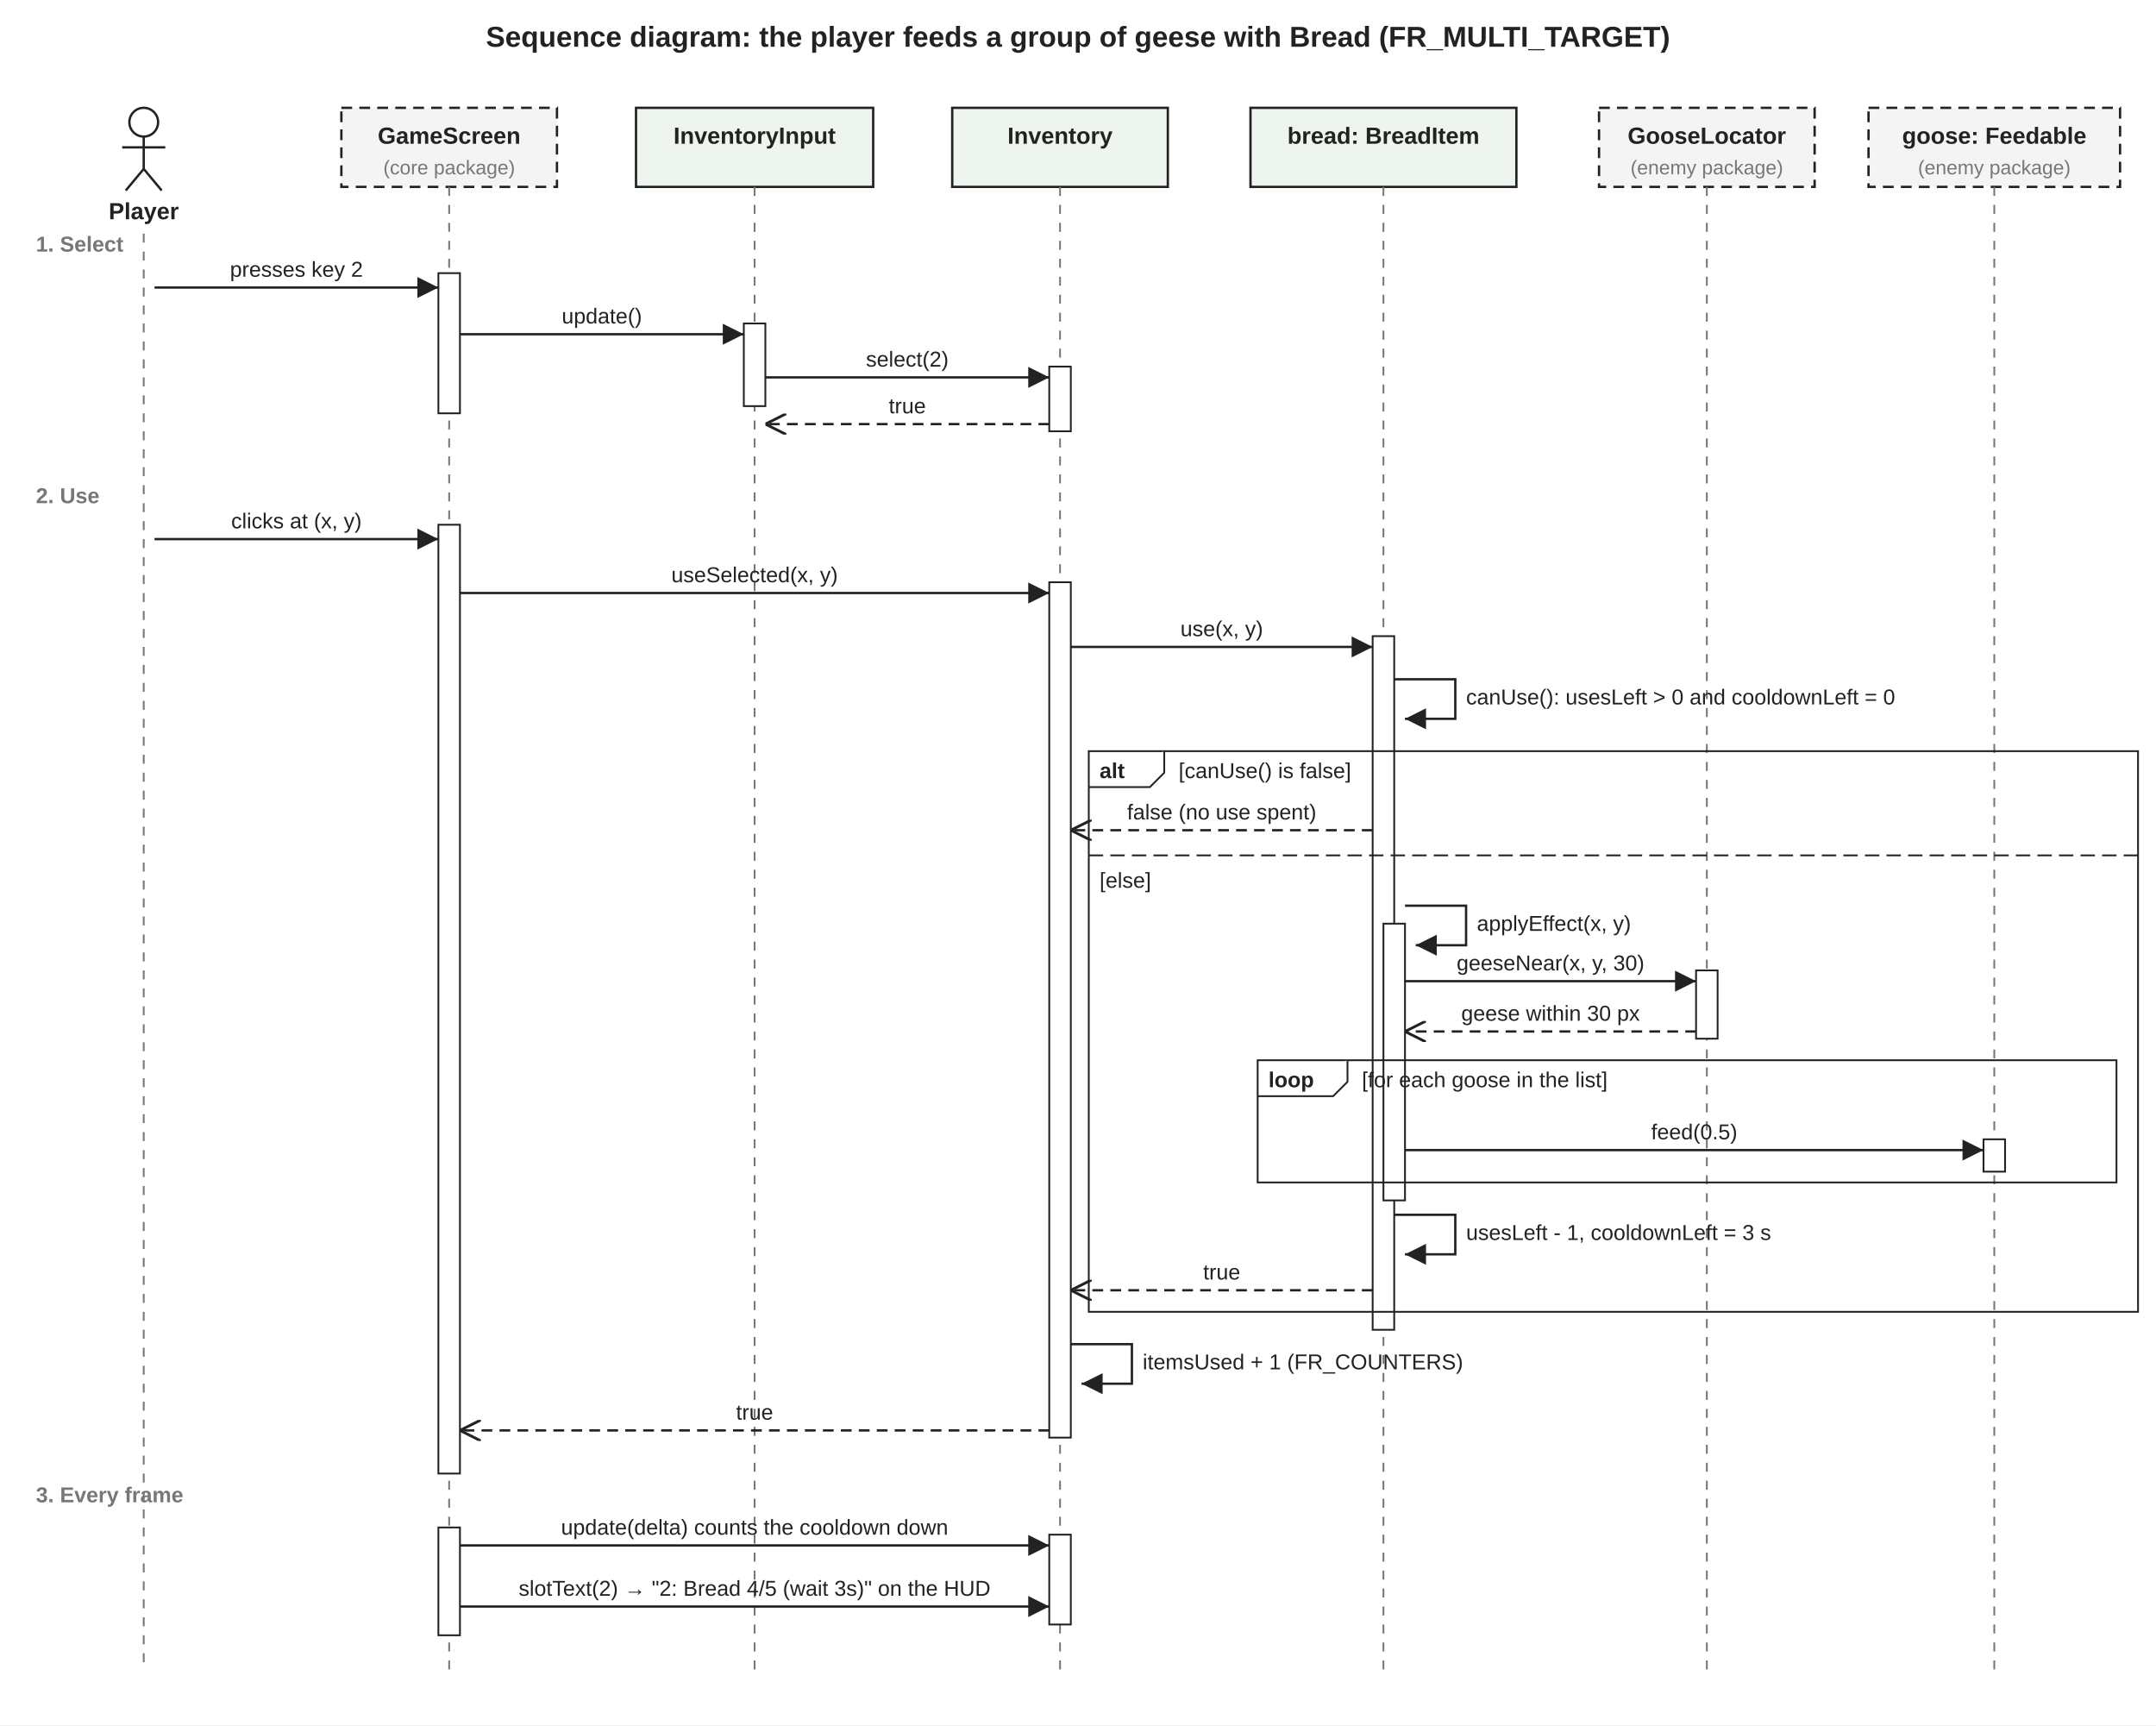
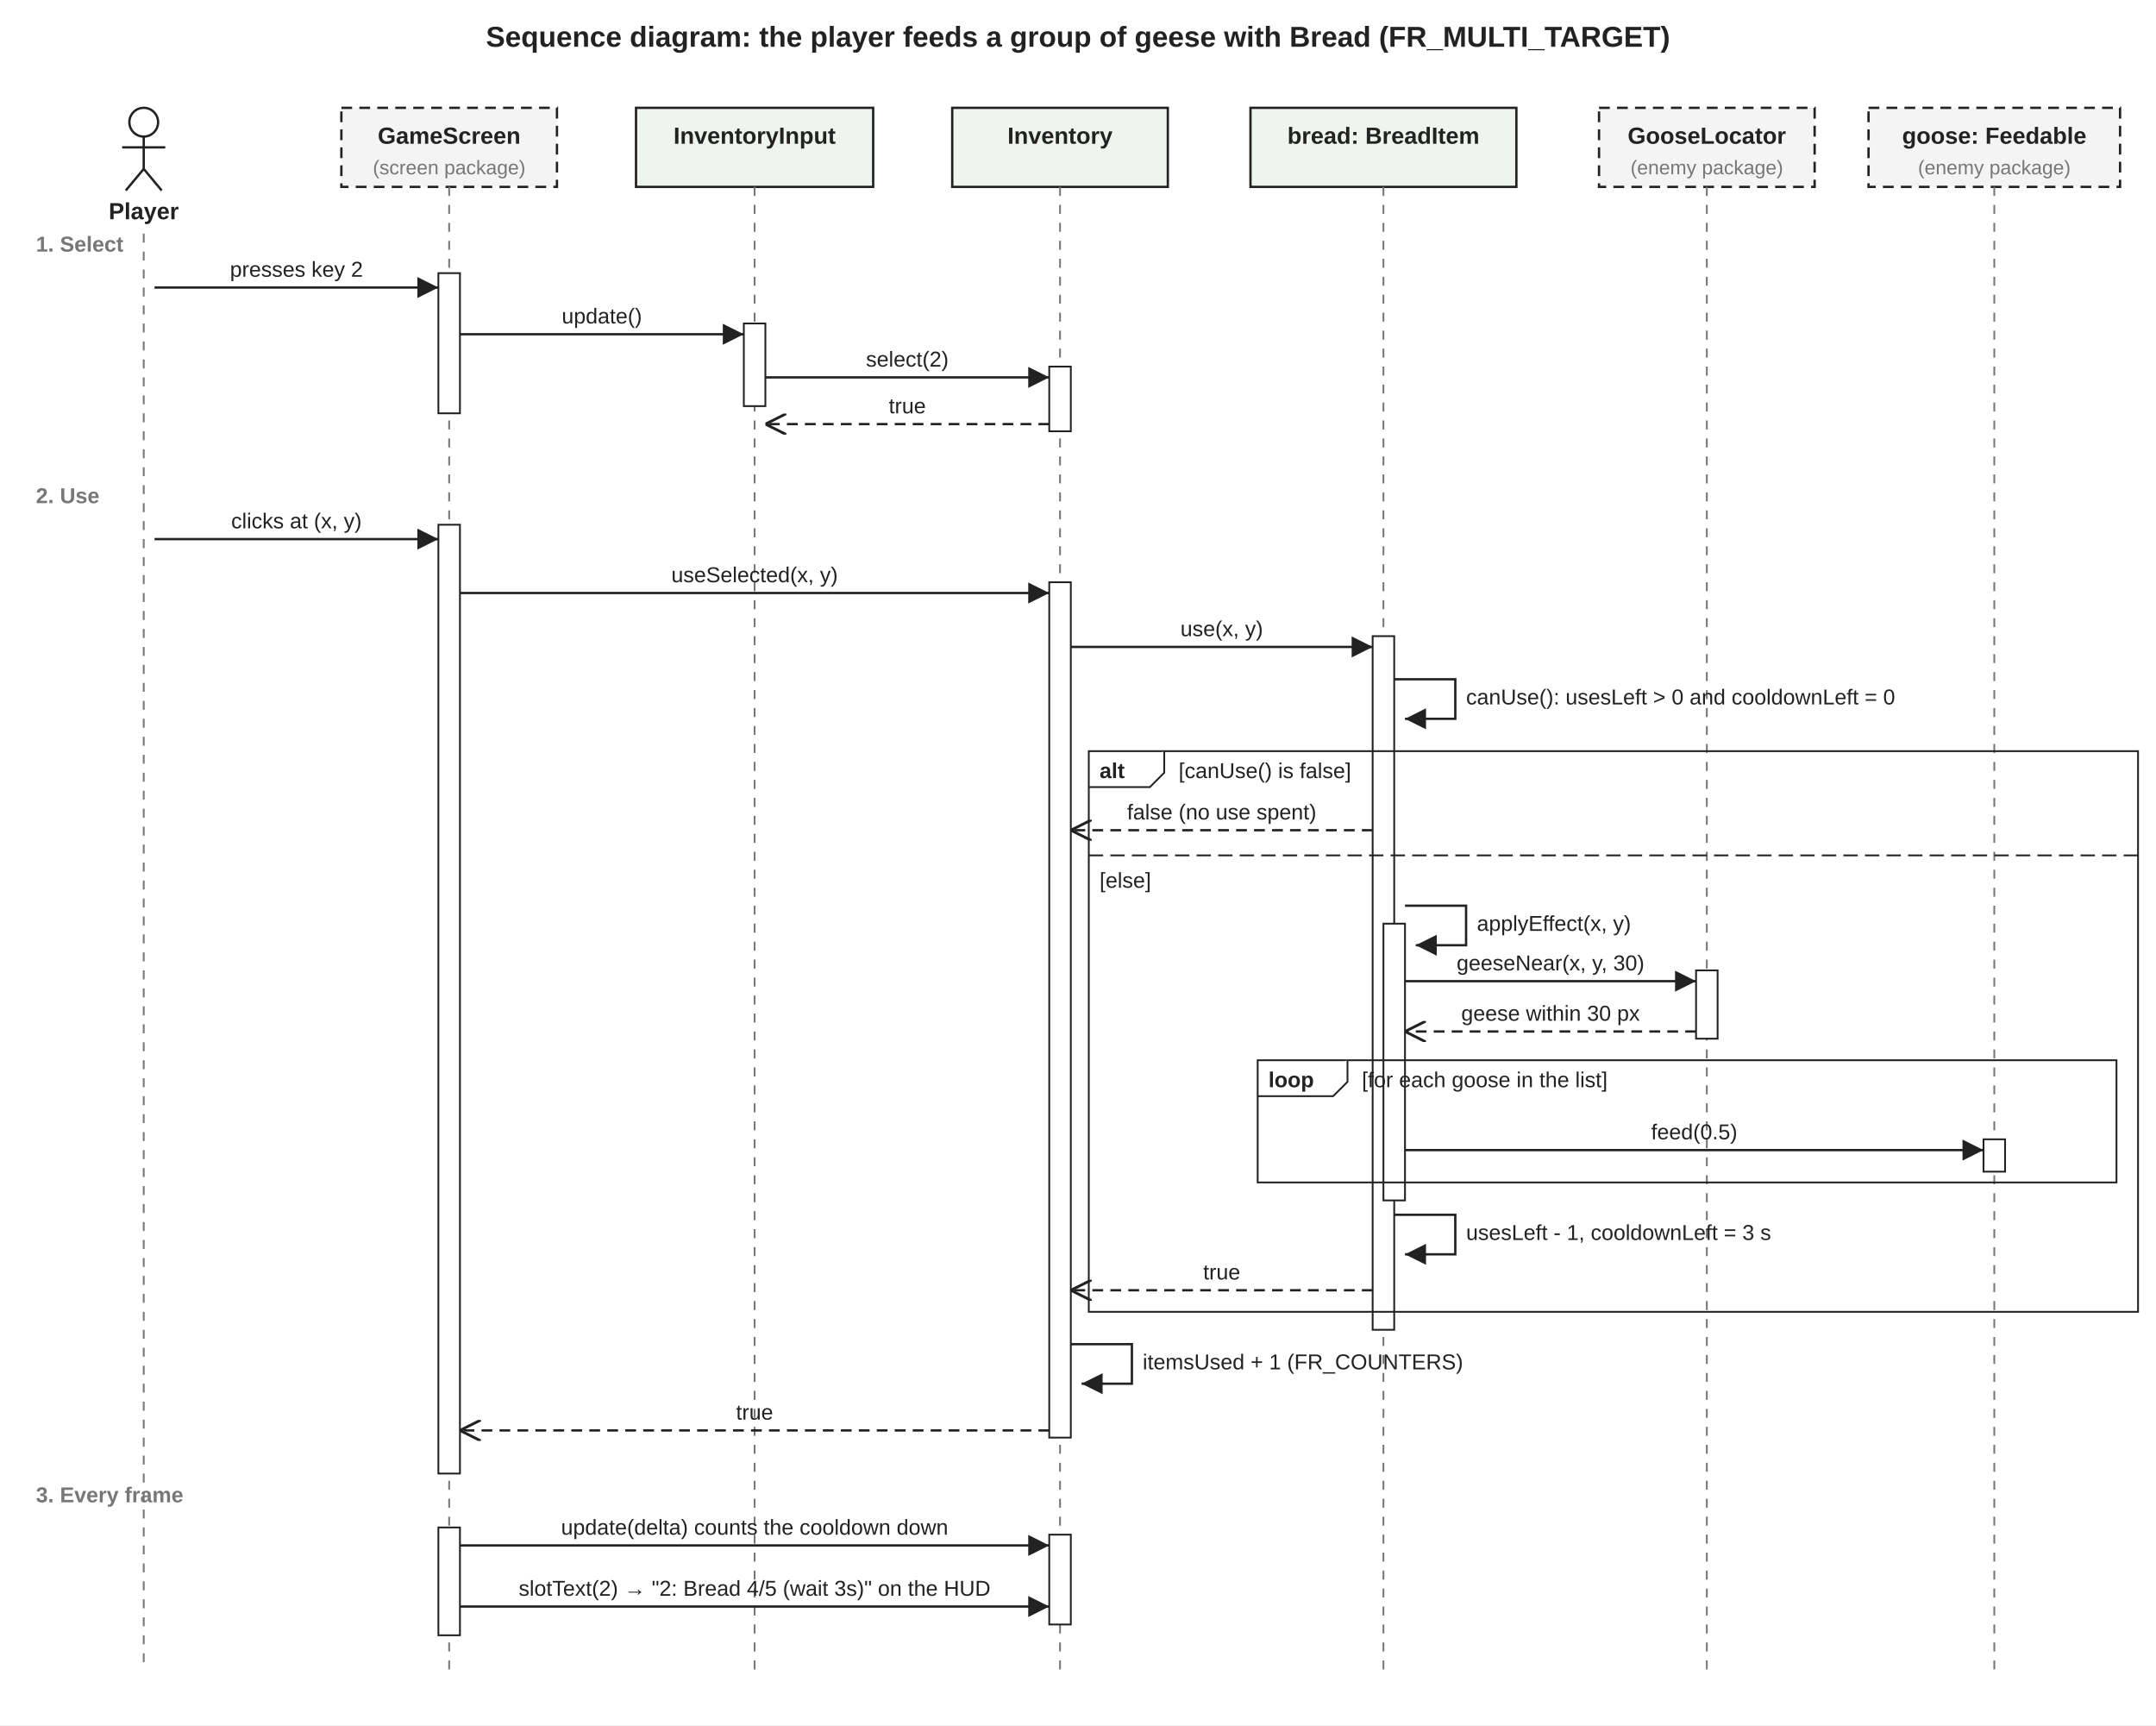
<svg xmlns="http://www.w3.org/2000/svg" width="1200" height="960" viewBox="0 0 1200 960">
  <defs>
    <marker id="arrow" viewBox="0 0 10 10" refX="10" refY="5" markerWidth="9" markerHeight="9" orient="auto-start-reverse">
      <path d="M0,0 L10,5 L0,10 z" fill="#222" />
    </marker>
    <marker id="open" viewBox="0 0 10 10" refX="10" refY="5" markerWidth="9" markerHeight="9" orient="auto-start-reverse">
      <path d="M0,0 L10,5 L0,10" fill="none" stroke="#222" stroke-width="1.3" />
    </marker>
    <marker id="tri" viewBox="0 0 12 12" refX="12" refY="6" markerWidth="13" markerHeight="13" orient="auto-start-reverse">
      <path d="M0,0 L12,6 L0,12 z" fill="#fff" stroke="#222" stroke-width="1.2" />
    </marker>
    <marker id="diamond" viewBox="0 0 16 10" refX="0" refY="5" markerWidth="16" markerHeight="10" orient="auto-start-reverse">
      <path d="M0,5 L8,0 L16,5 L8,10 z" fill="#fff" stroke="#222" stroke-width="1.2" />
    </marker>
  </defs>
  <rect width="1200" height="960" fill="#fff" />
  <text x="600.0" y="26" font-family="Arial, Helvetica, sans-serif" font-size="16" font-weight="bold" font-style="normal" text-anchor="middle" fill="#222">Sequence diagram: the player feeds a group of geese with Bread (FR_MULTI_TARGET)</text>
  <circle cx="80" cy="68" r="8" fill="#fff" stroke="#222" stroke-width="1.3" />
  <path d="M80,76 L80,94" fill="none" stroke="#222" stroke-width="1.3" />
  <path d="M68,82 L92,82" fill="none" stroke="#222" stroke-width="1.3" />
  <path d="M70,106 L80,94 L90,106" fill="none" stroke="#222" stroke-width="1.3" />
  <text x="80" y="122" font-family="Arial, Helvetica, sans-serif" font-size="13" font-weight="bold" font-style="normal" text-anchor="middle" fill="#222">Player</text>
  <line x1="80" y1="130" x2="80" y2="930" stroke="#777" stroke-dasharray="5 5" />
  <rect x="190.0" y="60" width="120" height="44" fill="#f4f4f4" stroke="#222" stroke-width="1.3" stroke-dasharray="6 4" />
  <text x="250" y="80" font-family="Arial, Helvetica, sans-serif" font-size="13" font-weight="bold" font-style="normal" text-anchor="middle" fill="#222">GameScreen</text>
-   <text x="250" y="97" font-family="Arial, Helvetica, sans-serif" font-size="11" font-weight="normal" font-style="normal" text-anchor="middle" fill="#777">(core package)</text>
+   <text x="250" y="97" font-family="Arial, Helvetica, sans-serif" font-size="11" font-weight="normal" font-style="normal" text-anchor="middle" fill="#777">(screen package)</text>
  <line x1="250" y1="104" x2="250" y2="930" stroke="#777" stroke-dasharray="5 5" />
  <rect x="354.0" y="60" width="132" height="44" fill="#eef5ee" stroke="#222" stroke-width="1.3" />
  <text x="420" y="80" font-family="Arial, Helvetica, sans-serif" font-size="13" font-weight="bold" font-style="normal" text-anchor="middle" fill="#222">InventoryInput</text>
  <line x1="420" y1="104" x2="420" y2="930" stroke="#777" stroke-dasharray="5 5" />
  <rect x="530.0" y="60" width="120" height="44" fill="#eef5ee" stroke="#222" stroke-width="1.3" />
  <text x="590" y="80" font-family="Arial, Helvetica, sans-serif" font-size="13" font-weight="bold" font-style="normal" text-anchor="middle" fill="#222">Inventory</text>
  <line x1="590" y1="104" x2="590" y2="930" stroke="#777" stroke-dasharray="5 5" />
  <rect x="696.0" y="60" width="148" height="44" fill="#eef5ee" stroke="#222" stroke-width="1.3" />
  <text x="770" y="80" font-family="Arial, Helvetica, sans-serif" font-size="13" font-weight="bold" font-style="normal" text-anchor="middle" fill="#222">bread: BreadItem</text>
  <line x1="770" y1="104" x2="770" y2="930" stroke="#777" stroke-dasharray="5 5" />
  <rect x="890.0" y="60" width="120" height="44" fill="#f4f4f4" stroke="#222" stroke-width="1.3" stroke-dasharray="6 4" />
  <text x="950" y="80" font-family="Arial, Helvetica, sans-serif" font-size="13" font-weight="bold" font-style="normal" text-anchor="middle" fill="#222">GooseLocator</text>
  <text x="950" y="97" font-family="Arial, Helvetica, sans-serif" font-size="11" font-weight="normal" font-style="normal" text-anchor="middle" fill="#777">(enemy package)</text>
  <line x1="950" y1="104" x2="950" y2="930" stroke="#777" stroke-dasharray="5 5" />
  <rect x="1040.0" y="60" width="140" height="44" fill="#f4f4f4" stroke="#222" stroke-width="1.3" stroke-dasharray="6 4" />
  <text x="1110" y="80" font-family="Arial, Helvetica, sans-serif" font-size="13" font-weight="bold" font-style="normal" text-anchor="middle" fill="#222">goose: Feedable</text>
  <text x="1110" y="97" font-family="Arial, Helvetica, sans-serif" font-size="11" font-weight="normal" font-style="normal" text-anchor="middle" fill="#777">(enemy package)</text>
  <line x1="1110" y1="104" x2="1110" y2="930" stroke="#777" stroke-dasharray="5 5" />
  <text x="20" y="140" font-family="Arial, Helvetica, sans-serif" font-size="12" font-weight="bold" font-style="normal" text-anchor="start" fill="#777">1. Select</text>
  <rect x="244" y="152" width="12" height="78" fill="#fff" stroke="#222" />
  <path d="M86,160 L244,160" fill="none" stroke="#222" stroke-width="1.3" marker-end="url(#arrow)" />
  <text x="165.0" y="154" font-family="Arial, Helvetica, sans-serif" font-size="12" font-weight="normal" font-style="normal" text-anchor="middle" fill="#222">presses key 2</text>
  <path d="M256,186 L414,186" fill="none" stroke="#222" stroke-width="1.3" marker-end="url(#arrow)" />
  <text x="335.0" y="180" font-family="Arial, Helvetica, sans-serif" font-size="12" font-weight="normal" font-style="normal" text-anchor="middle" fill="#222">update()</text>
  <rect x="414" y="180" width="12" height="46" fill="#fff" stroke="#222" />
  <path d="M426,210 L584,210" fill="none" stroke="#222" stroke-width="1.3" marker-end="url(#arrow)" />
  <text x="505.0" y="204" font-family="Arial, Helvetica, sans-serif" font-size="12" font-weight="normal" font-style="normal" text-anchor="middle" fill="#222">select(2)</text>
  <rect x="584" y="204" width="12" height="36" fill="#fff" stroke="#222" />
  <path d="M584,236 L426,236" fill="none" stroke="#222" stroke-width="1.3" stroke-dasharray="6 4" marker-end="url(#open)" />
  <text x="505.0" y="230" font-family="Arial, Helvetica, sans-serif" font-size="12" font-weight="normal" font-style="normal" text-anchor="middle" fill="#222">true</text>
  <text x="20" y="280" font-family="Arial, Helvetica, sans-serif" font-size="12" font-weight="bold" font-style="normal" text-anchor="start" fill="#777">2. Use</text>
  <rect x="244" y="292" width="12" height="528" fill="#fff" stroke="#222" />
  <path d="M86,300 L244,300" fill="none" stroke="#222" stroke-width="1.3" marker-end="url(#arrow)" />
  <text x="165.0" y="294" font-family="Arial, Helvetica, sans-serif" font-size="12" font-weight="normal" font-style="normal" text-anchor="middle" fill="#222">clicks at (x, y)</text>
  <path d="M256,330 L584,330" fill="none" stroke="#222" stroke-width="1.3" marker-end="url(#arrow)" />
  <text x="420.0" y="324" font-family="Arial, Helvetica, sans-serif" font-size="12" font-weight="normal" font-style="normal" text-anchor="middle" fill="#222">useSelected(x, y)</text>
  <rect x="584" y="324" width="12" height="476" fill="#fff" stroke="#222" />
  <path d="M596,360 L764,360" fill="none" stroke="#222" stroke-width="1.3" marker-end="url(#arrow)" />
  <text x="680.0" y="354" font-family="Arial, Helvetica, sans-serif" font-size="12" font-weight="normal" font-style="normal" text-anchor="middle" fill="#222">use(x, y)</text>
  <rect x="764" y="354" width="12" height="386" fill="#fff" stroke="#222" />
  <path d="M776,378 L810,378 L810,400 L782,400" fill="none" stroke="#222" stroke-width="1.3" marker-end="url(#arrow)" />
  <text x="816" y="392" font-family="Arial, Helvetica, sans-serif" font-size="12" font-weight="normal" font-style="normal" text-anchor="start" fill="#222">canUse(): usesLeft &gt; 0 and cooldownLeft = 0</text>
  <rect x="606" y="418" width="584" height="312" fill="none" stroke="#222" />
  <path d="M606,438 L640,438 L648,430 L648,418" fill="#fff" stroke="#222" />
  <text x="612" y="433" font-family="Arial, Helvetica, sans-serif" font-size="12" font-weight="bold" font-style="normal" text-anchor="start" fill="#222">alt</text>
  <text x="656" y="433" font-family="Arial, Helvetica, sans-serif" font-size="12" font-weight="normal" font-style="normal" text-anchor="start" fill="#222">[canUse() is false]</text>
  <path d="M764,462 L596,462" fill="none" stroke="#222" stroke-width="1.3" stroke-dasharray="6 4" marker-end="url(#open)" />
  <text x="680.0" y="456" font-family="Arial, Helvetica, sans-serif" font-size="12" font-weight="normal" font-style="normal" text-anchor="middle" fill="#222">false (no use spent)</text>
  <line x1="606" y1="476" x2="1190" y2="476" stroke="#222" stroke-dasharray="8 4" />
  <text x="612" y="494" font-family="Arial, Helvetica, sans-serif" font-size="12" font-weight="normal" font-style="normal" text-anchor="start" fill="#222">[else]</text>
  <path d="M782,504 L816,504 L816,526 L788,526" fill="none" stroke="#222" stroke-width="1.3" marker-end="url(#arrow)" />
  <text x="822" y="518" font-family="Arial, Helvetica, sans-serif" font-size="12" font-weight="normal" font-style="normal" text-anchor="start" fill="#222">applyEffect(x, y)</text>
  <rect x="770" y="514" width="12" height="154" fill="#fff" stroke="#222" />
  <path d="M782,546 L944,546" fill="none" stroke="#222" stroke-width="1.3" marker-end="url(#arrow)" />
  <text x="863.0" y="540" font-family="Arial, Helvetica, sans-serif" font-size="12" font-weight="normal" font-style="normal" text-anchor="middle" fill="#222">geeseNear(x, y, 30)</text>
  <rect x="944" y="540" width="12" height="38" fill="#fff" stroke="#222" />
  <path d="M944,574 L782,574" fill="none" stroke="#222" stroke-width="1.3" stroke-dasharray="6 4" marker-end="url(#open)" />
  <text x="863.0" y="568" font-family="Arial, Helvetica, sans-serif" font-size="12" font-weight="normal" font-style="normal" text-anchor="middle" fill="#222">geese within 30 px</text>
  <rect x="700" y="590" width="478" height="68" fill="none" stroke="#222" />
  <path d="M700,610 L742,610 L750,602 L750,590" fill="#fff" stroke="#222" />
  <text x="706" y="605" font-family="Arial, Helvetica, sans-serif" font-size="12" font-weight="bold" font-style="normal" text-anchor="start" fill="#222">loop</text>
  <text x="758" y="605" font-family="Arial, Helvetica, sans-serif" font-size="12" font-weight="normal" font-style="normal" text-anchor="start" fill="#222">[for each goose in the list]</text>
  <path d="M782,640 L1104,640" fill="none" stroke="#222" stroke-width="1.3" marker-end="url(#arrow)" />
  <text x="943.0" y="634" font-family="Arial, Helvetica, sans-serif" font-size="12" font-weight="normal" font-style="normal" text-anchor="middle" fill="#222">feed(0.5)</text>
  <rect x="1104" y="634" width="12" height="18" fill="#fff" stroke="#222" />
  <path d="M776,676 L810,676 L810,698 L782,698" fill="none" stroke="#222" stroke-width="1.3" marker-end="url(#arrow)" />
  <text x="816" y="690" font-family="Arial, Helvetica, sans-serif" font-size="12" font-weight="normal" font-style="normal" text-anchor="start" fill="#222">usesLeft - 1,  cooldownLeft = 3 s</text>
  <path d="M764,718 L596,718" fill="none" stroke="#222" stroke-width="1.3" stroke-dasharray="6 4" marker-end="url(#open)" />
  <text x="680.0" y="712" font-family="Arial, Helvetica, sans-serif" font-size="12" font-weight="normal" font-style="normal" text-anchor="middle" fill="#222">true</text>
  <path d="M596,748 L630,748 L630,770 L602,770" fill="none" stroke="#222" stroke-width="1.3" marker-end="url(#arrow)" />
  <text x="636" y="762" font-family="Arial, Helvetica, sans-serif" font-size="12" font-weight="normal" font-style="normal" text-anchor="start" fill="#222">itemsUsed + 1  (FR_COUNTERS)</text>
  <path d="M584,796 L256,796" fill="none" stroke="#222" stroke-width="1.3" stroke-dasharray="6 4" marker-end="url(#open)" />
  <text x="420.0" y="790" font-family="Arial, Helvetica, sans-serif" font-size="12" font-weight="normal" font-style="normal" text-anchor="middle" fill="#222">true</text>
  <text x="20" y="836" font-family="Arial, Helvetica, sans-serif" font-size="12" font-weight="bold" font-style="normal" text-anchor="start" fill="#777">3. Every frame</text>
  <rect x="244" y="850" width="12" height="60" fill="#fff" stroke="#222" />
  <path d="M256,860 L584,860" fill="none" stroke="#222" stroke-width="1.3" marker-end="url(#arrow)" />
  <text x="420.0" y="854" font-family="Arial, Helvetica, sans-serif" font-size="12" font-weight="normal" font-style="normal" text-anchor="middle" fill="#222">update(delta)  counts the cooldown down</text>
  <rect x="584" y="854" width="12" height="50" fill="#fff" stroke="#222" />
  <path d="M256,894 L584,894" fill="none" stroke="#222" stroke-width="1.3" marker-end="url(#arrow)" />
  <text x="420.0" y="888" font-family="Arial, Helvetica, sans-serif" font-size="12" font-weight="normal" font-style="normal" text-anchor="middle" fill="#222">slotText(2)  →  "2: Bread 4/5 (wait 3s)" on the HUD</text>
</svg>
